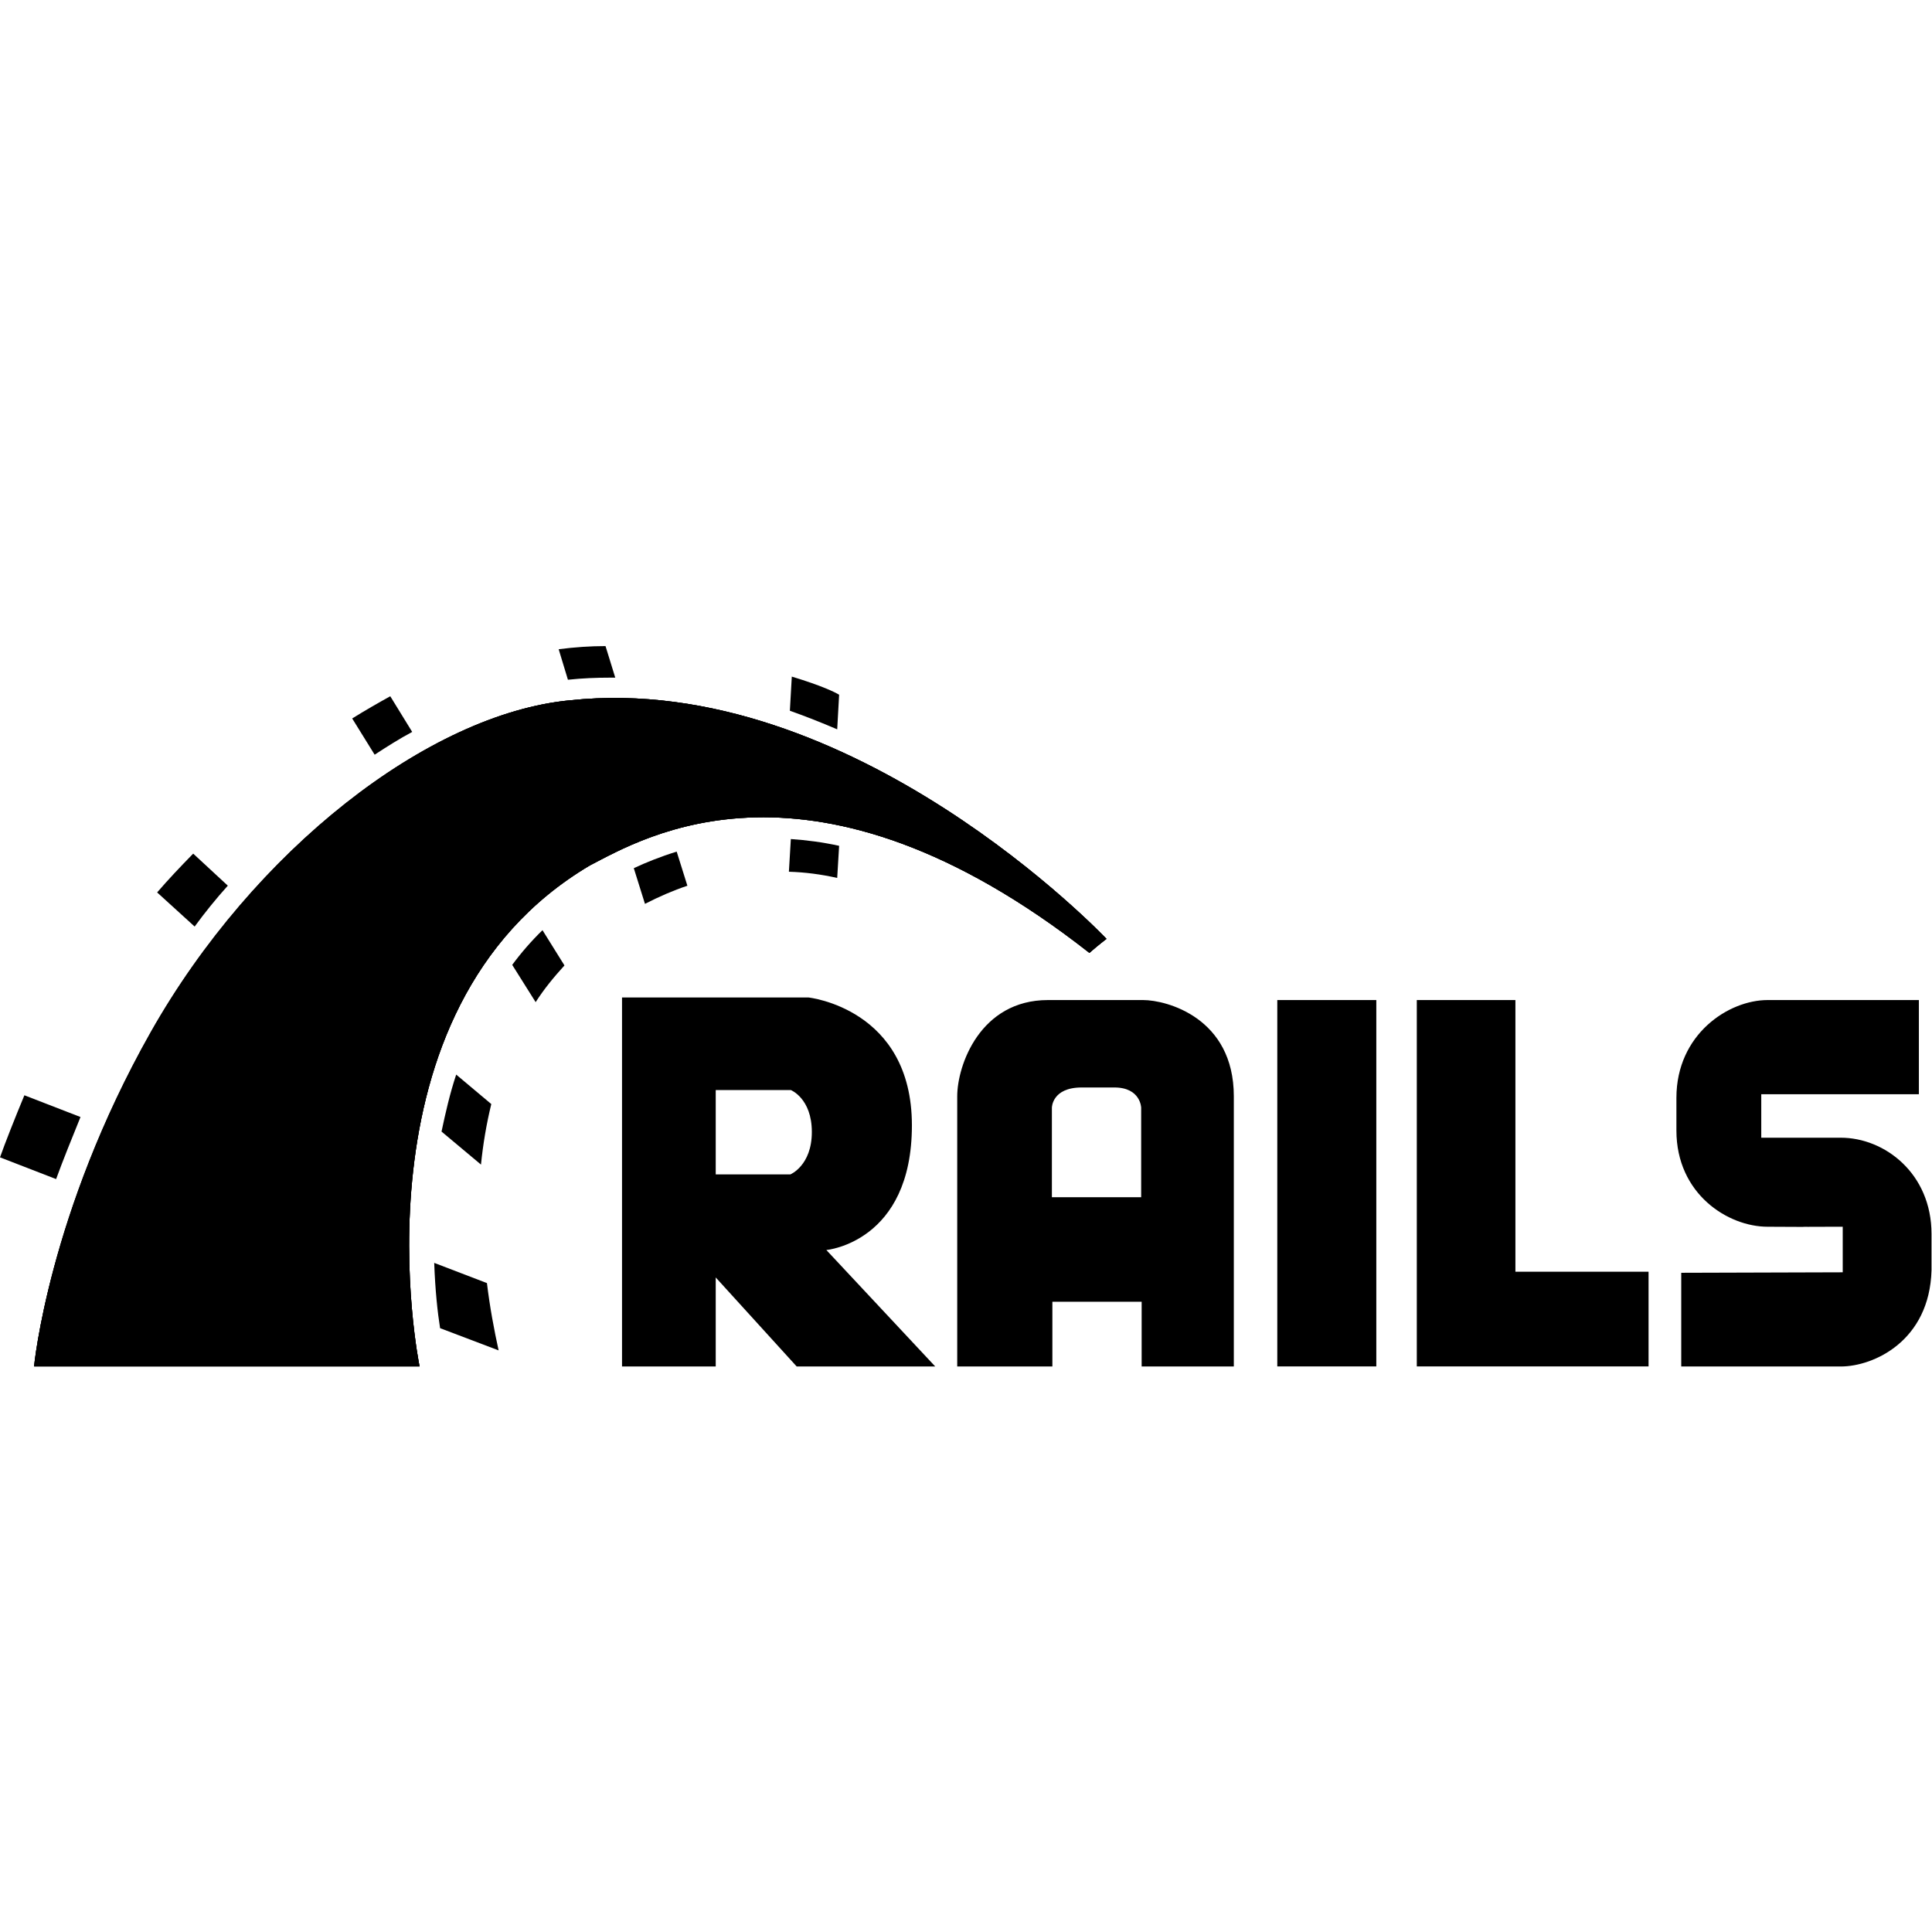
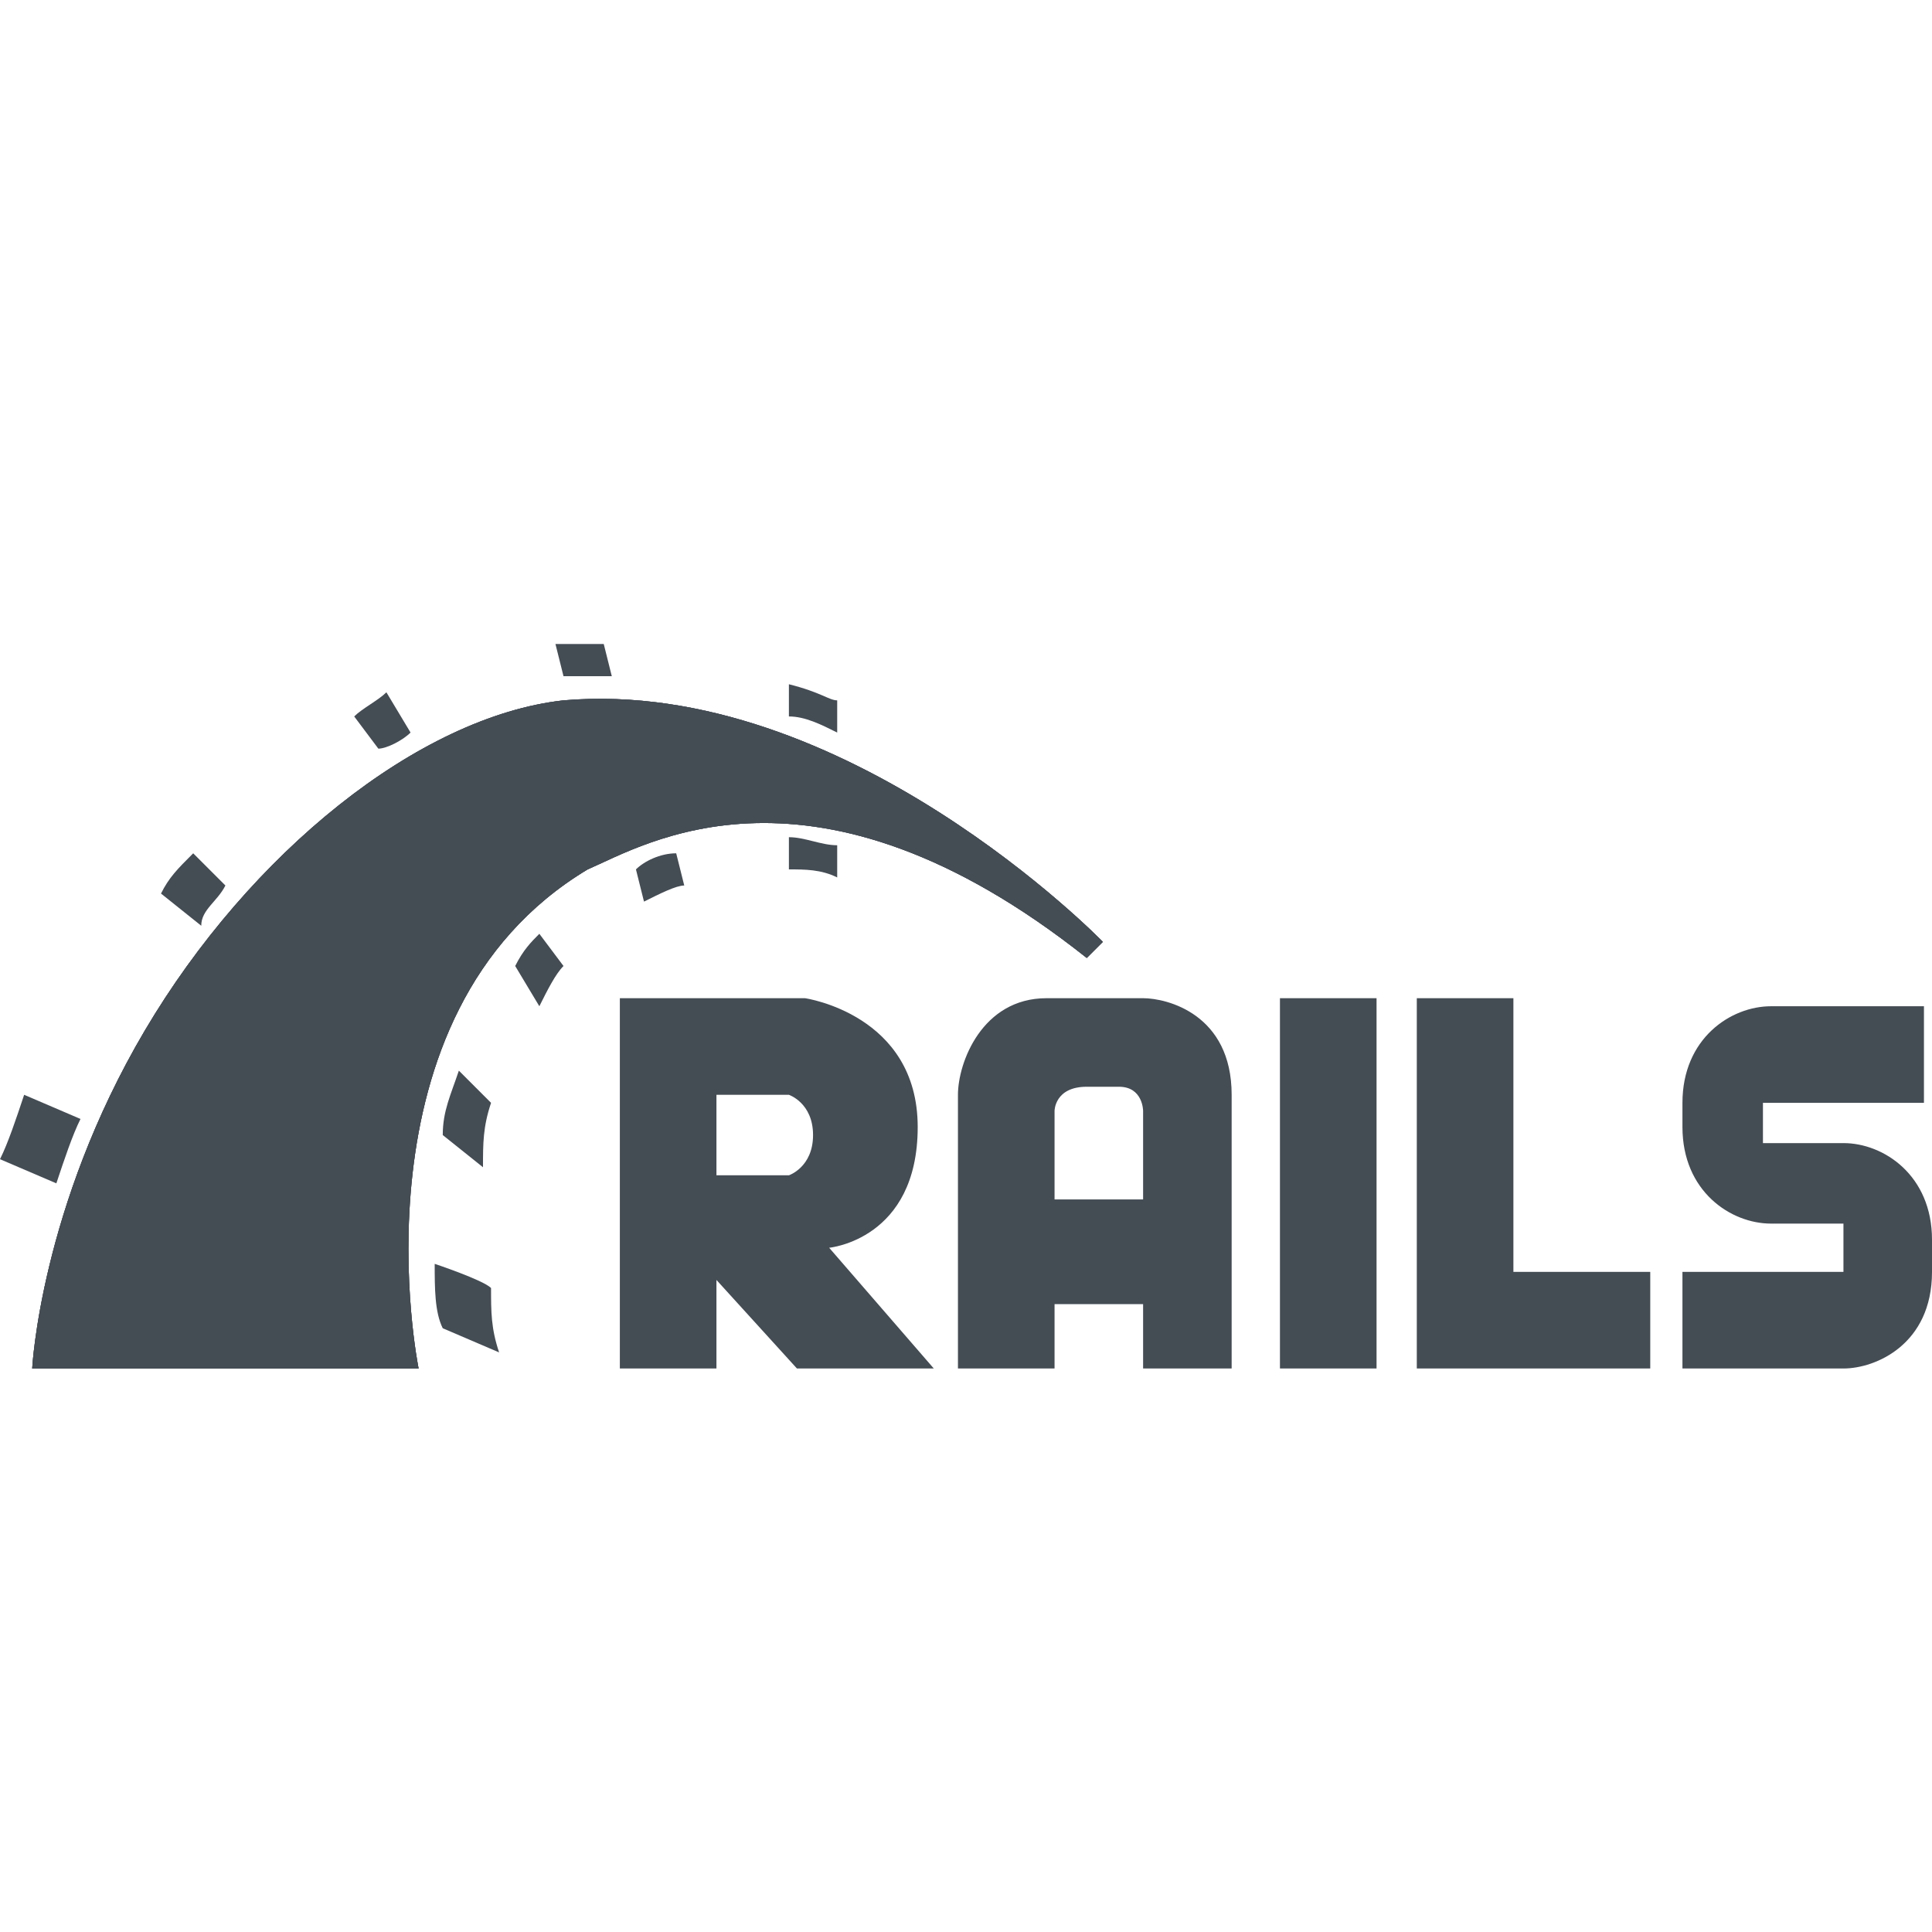
- <svg xmlns="http://www.w3.org/2000/svg" aria-labelledby="simpleicons-rails-icon" role="img" viewBox="0 0 24 24">
-   <path d="M20.885 15.811v1.164h1.982c.406 0 1.103-.315 1.127-1.196v-.45c0-.752-.582-1.196-1.127-1.196h-.988v-.54h1.958v-1.17h-1.879c-.485 0-1.133.424-1.133 1.215v.405c0 .791.642 1.196 1.133 1.196 1.364.006-.327 0 .933 0v.566l-2.006.006zm-10.618-.283s1.061-.096 1.061-1.549c0-1.453-1.285-1.588-1.285-1.588H7.727v4.584H8.891v-1.106l1.006 1.106h1.721l-1.352-1.446zm-.448-.939H8.891v-1.048h.933s.261.103.261.521c0 .418-.267.527-.267.527zM14.2 12.423h-1.182c-.842 0-1.127.81-1.127 1.196v3.356h1.182v-.804h1.109v.804h1.145V13.619c0-.977-.836-1.196-1.127-1.196zm-.018 2.449h-1.115V13.76s0-.251.37-.251h.406c.327 0 .333.251.333.251v1.112h.006zm1.685-2.449h1.23v4.551h-1.23v-4.551zm2.958 3.375v-3.375H17.6v4.551h2.879v-1.176h-1.655z" />
-   <path d="M.424 16.974h4.788S4.297 12.545 7.327 10.751c.661-.341 2.764-1.614 6.206 1.086.109-.096.212-.174.212-.174s-3.152-3.336-6.661-2.964c-1.764.167-3.933 1.871-5.206 4.121-1.273 2.25-1.455 4.153-1.455 4.153z" />
-   <path d="M.424 16.974h4.788S4.297 12.545 7.327 10.751c.661-.341 2.764-1.614 6.206 1.086.109-.096.212-.174.212-.174s-3.152-3.336-6.661-2.964c-1.764.167-3.933 1.871-5.206 4.121-1.273 2.25-1.455 4.153-1.455 4.153z" />
-   <path d="M.424 16.974h4.788S4.297 12.545 7.327 10.751c.661-.341 2.764-1.614 6.206 1.086.109-.096.212-.174.212-.174s-3.152-3.336-6.661-2.964c-1.77.167-3.939 1.871-5.212 4.121C.6 15.071.424 16.974.424 16.974zM10.4 9.061L10.424 8.63c-.055-.032-.206-.109-.588-.225l-.024.424c.2.071.394.148.588.231z" />
-   <path d="M9.824 10.424l-.024.405c.2.006.4.032.6.077l.024-.399c-.206-.045-.406-.071-.6-.084zm-2.242-2.006h.061l-.121-.392c-.188 0-.382.013-.582.039l.115.379c.176-.019.352-.026.527-.026zm.291 2.366l.139.444c.176-.09.352-.167.527-.225l-.133-.424c-.206.064-.382.135-.533.206zM5.121 9.093l-.273-.444c-.152.084-.309.174-.473.276l.279.45c.158-.103.309-.199.467-.283zm1.242 2.893l.291.463c.103-.161.224-.309.358-.456L6.739 11.555c-.139.135-.267.283-.376.431zm-.879 2.07l.491.411C6 14.216 6.042 13.966 6.103 13.715l-.436-.366c-.079.238-.133.476-.182.707zM2.83 11.002L2.4 10.604c-.158.161-.309.321-.448.482L2.418 11.51c.127-.174.267-.347.412-.508zM1 13.876l-.697-.27c-.115.276-.242.598-.303.771l.697.27C.776 14.429.903 14.114 1 13.876zm4.394 1.813c.012.341.042.617.073.81L6.194 16.775c-.055-.251-.109-.534-.145-.836l-.655-.251z" />
+ <svg xmlns="http://www.w3.org/2000/svg" version="1.1" id="Layer_1" x="0px" y="0px" viewBox="0 0 24 24" style="enable-background:new 0 0 24 24;" xml:space="preserve">
+   <style type="text/css">
+ 	.st0{fill:#444C54;}
+ </style>
+   <path class="st0" d="M20.9,15.8V17h2c0.4,0,1.1-0.3,1.1-1.2v-0.4c0-0.8-0.6-1.2-1.1-1.2h-1v-0.5h2v-1.2H22c-0.5,0-1.1,0.4-1.1,1.2  V14c0,0.8,0.6,1.2,1.1,1.2c1.4,0-0.3,0,0.9,0v0.6C22.9,15.8,20.9,15.8,20.9,15.8z M10.3,15.5c0,0,1.1-0.1,1.1-1.5S10,12.4,10,12.4  H7.7V17h1.2v-1.1l1,1.1h1.7C11.6,17,10.3,15.5,10.3,15.5z M9.8,14.6H8.9v-1h0.9c0,0,0.3,0.1,0.3,0.5C10.1,14.5,9.8,14.6,9.8,14.6z   M14.2,12.4H13c-0.8,0-1.1,0.8-1.1,1.2V17h1.2v-0.8h1.1V17h1.1v-3.4C15.3,12.6,14.5,12.4,14.2,12.4z M14.2,14.9h-1.1v-1.1  c0,0,0-0.3,0.4-0.3h0.4c0.3,0,0.3,0.3,0.3,0.3L14.2,14.9C14.2,14.9,14.2,14.9,14.2,14.9z M15.9,12.4h1.2V17h-1.2V12.4z M18.8,15.8  v-3.4h-1.2V17h2.9v-1.2C20.5,15.8,18.8,15.8,18.8,15.8z" />
+   <path class="st0" d="M0.4,17h4.8c0,0-0.9-4.4,2.1-6.2c0.7-0.3,2.8-1.6,6.2,1.1c0.1-0.1,0.2-0.2,0.2-0.2s-3.2-3.3-6.7-3  c-1.8,0.2-3.9,1.9-5.2,4.1S0.4,17,0.4,17z" />
+   <path class="st0" d="M0.4,17h4.8c0,0-0.9-4.4,2.1-6.2c0.7-0.3,2.8-1.6,6.2,1.1c0.1-0.1,0.2-0.2,0.2-0.2s-3.2-3.3-6.7-3  c-1.8,0.2-3.9,1.9-5.2,4.1S0.4,17,0.4,17z" />
+   <path class="st0" d="M0.4,17h4.8c0,0-0.9-4.4,2.1-6.2c0.7-0.3,2.8-1.6,6.2,1.1c0.1-0.1,0.2-0.2,0.2-0.2s-3.2-3.3-6.7-3  c-1.8,0.2-3.9,1.9-5.2,4.1S0.4,17,0.4,17z M10.4,9.1l0-0.4c-0.1,0-0.2-0.1-0.6-0.2l0,0.4C10,8.9,10.2,9,10.4,9.1z" />
+   <path class="st0" d="M9.8,10.4l0,0.4c0.2,0,0.4,0,0.6,0.1l0-0.4C10.2,10.5,10,10.4,9.8,10.4z M7.6,8.4L7.6,8.4L7.5,8  c-0.2,0-0.4,0-0.6,0l0.1,0.4C7.2,8.4,7.4,8.4,7.6,8.4z M7.9,10.8L8,11.2c0.2-0.1,0.4-0.2,0.5-0.2l-0.1-0.4C8.2,10.6,8,10.7,7.9,10.8  z M5.1,9.1L4.8,8.6C4.7,8.7,4.5,8.8,4.4,8.9l0.3,0.4C4.8,9.3,5,9.2,5.1,9.1z M6.4,12l0.3,0.5C6.8,12.3,6.9,12.1,7,12l-0.3-0.4  C6.6,11.7,6.5,11.8,6.4,12z M5.5,14.1L6,14.5C6,14.2,6,14,6.1,13.7l-0.4-0.4C5.6,13.6,5.5,13.8,5.5,14.1z M2.8,11l-0.4-0.4  c-0.2,0.2-0.3,0.3-0.4,0.5l0.5,0.4C2.5,11.3,2.7,11.2,2.8,11z M1,13.9l-0.7-0.3c-0.1,0.3-0.2,0.6-0.3,0.8l0.7,0.3  C0.8,14.4,0.9,14.1,1,13.9z M5.4,15.7c0,0.3,0,0.6,0.1,0.8l0.7,0.3c-0.1-0.3-0.1-0.5-0.1-0.8C6,15.9,5.4,15.7,5.4,15.7z" />
</svg>
